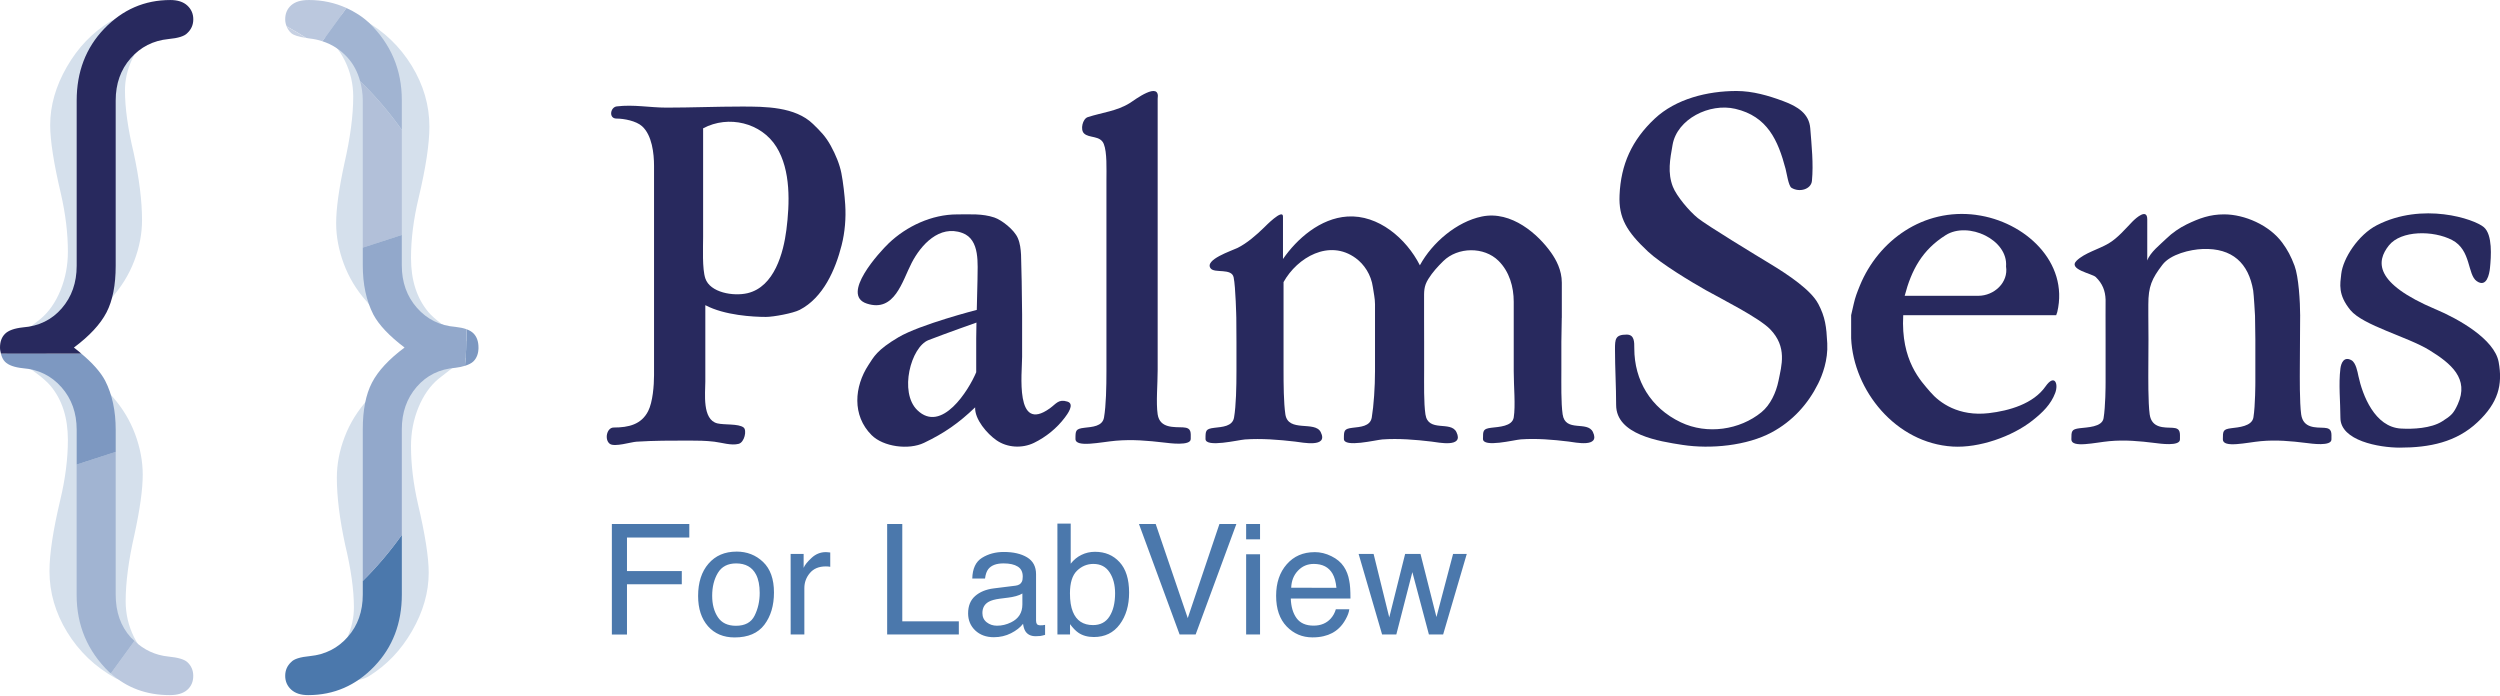
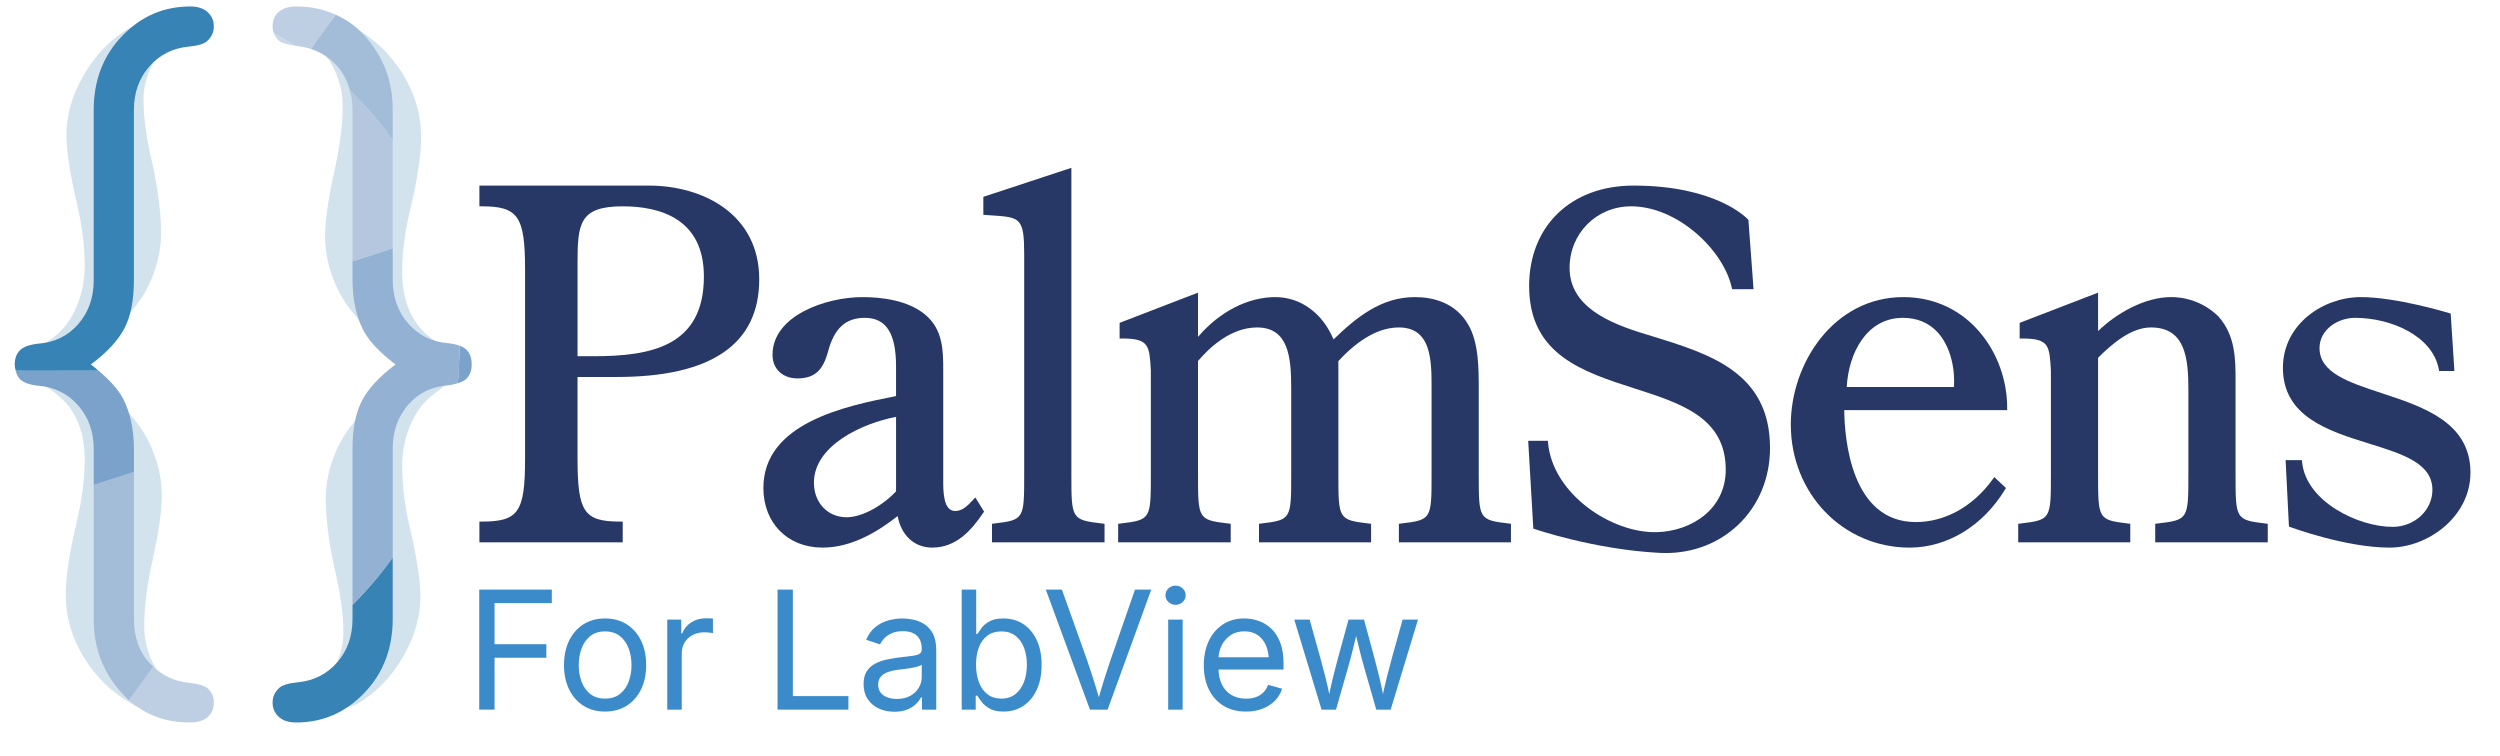
- <svg xmlns="http://www.w3.org/2000/svg" width="132.73" height="36.905" version="1.1" viewBox="0 0 132.73 36.905">
-   <g transform="translate(-25.93,-20.731)">
-     <g fill="#d5e0ec">
-       <path d="m36.168 21.653c-0.9 0.178-1.656 0.499-2.273 0.964-0.406 0.342-0.73 0.776-0.969 1.302-0.241 0.526-0.361 1.063-0.361 1.611 0 0.928 0.154 2.035 0.463 3.32 0.295 1.367 0.443 2.556 0.443 3.568 0 0.723-0.139 1.449-0.417 2.172-0.276 0.726-0.691 1.396-1.247 2.011-0.528 0.641-1.108 1.14-1.736 1.495-0.628 0.357-1.51 0.685-2.642 0.986v0.082c1.145 0.369 2.053 0.752 2.725 1.148s1.26 0.894 1.764 1.497c0.519 0.588 0.913 1.244 1.184 1.967 0.269 0.726 0.406 1.442 0.406 2.153 0 0.779-0.148 1.844-0.443 3.199-0.309 1.353-0.463 2.529-0.463 3.525 0 0.67 0.146 1.299 0.435 1.888 0.289 0.586 0.663 1.032 1.117 1.331 0.432 0.357 1.104 0.622 2.014 0.8 0 0-3.064 0.646-4.128 0.051-1.067-0.593-1.912-1.403-2.542-2.428-0.628-1.027-0.941-2.105-0.941-3.24 0-0.916 0.191-2.172 0.571-3.773 0.272-1.133 0.406-2.199 0.406-3.197 0-1.177-0.306-2.134-0.923-2.871-0.615-0.738-2.659-1.92-2.659-1.92s1.595-1.203 2.125-1.627c0.443-0.369 0.797-0.875 1.062-1.516 0.263-0.644 0.395-1.326 0.395-2.052 0-0.969-0.122-1.994-0.369-3.074-0.38-1.613-0.571-2.83-0.571-3.65 0-1.039 0.295-2.071 0.886-3.096s1.334-1.8 2.29-2.399 4.398-0.227 4.398-0.227z" />
-       <path d="m41.117 56.86c0.9-0.178 1.656-0.499 2.273-0.964 0.406-0.342 0.73-0.776 0.969-1.302 0.241-0.526 0.361-1.063 0.361-1.611 0-0.928-0.154-2.035-0.463-3.32-0.295-1.367-0.443-2.556-0.443-3.568 0-0.723 0.139-1.449 0.417-2.172 0.276-0.726 0.691-1.396 1.247-2.011 0.528-0.641 1.108-1.14 1.736-1.495 0.628-0.357 1.51-0.685 2.642-0.986v-0.082c-1.145-0.369-2.053-0.752-2.725-1.148s-1.26-0.894-1.764-1.497c-0.519-0.588-0.913-1.244-1.184-1.967-0.269-0.726-0.406-1.442-0.406-2.153 0-0.779 0.148-1.844 0.443-3.199 0.309-1.353 0.463-2.529 0.463-3.525 0-0.67-0.146-1.299-0.435-1.888-0.289-0.586-0.663-1.032-1.117-1.331-0.432-0.357-1.104-0.622-2.014-0.8 0 0 3.064-0.646 4.128-0.051 1.067 0.593 1.912 1.403 2.542 2.428 0.628 1.027 0.941 2.105 0.941 3.24 0 0.916-0.191 2.172-0.571 3.773-0.272 1.133-0.406 2.199-0.406 3.197 0 1.177 0.306 2.134 0.923 2.871 0.615 0.738 2.659 1.92 2.659 1.92s-1.595 1.203-2.125 1.627c-0.443 0.369-0.797 0.875-1.062 1.516-0.263 0.644-0.395 1.326-0.395 2.052 0 0.969 0.122 1.994 0.369 3.074 0.38 1.613 0.571 2.83 0.571 3.65 0 1.039-0.295 2.071-0.886 3.096s-1.334 1.8-2.29 2.399-4.398 0.227-4.398 0.227z" />
-     </g>
+ <svg xmlns="http://www.w3.org/2000/svg" version="1.1" viewBox="0 0 620 187.35">
+   <defs>
+     <style>.st0 {
+         fill: #2a2d69;
+       }
+ 
+       .st1 {
+         fill: #3783b6;
+       }
+ 
+       .st2 {
+         fill: #c9d6e7;
+       }
+ 
+       .st3 {
+         fill: none;
+       }
+ 
+       .st4 {
+         opacity: .23;
+       }
+ 
+       .st5 {
+         fill: #b4c7df;
+       }
+ 
+       .st6 {
+         fill: #3b8bcb;
+       }
+ 
+       .st7 {
+         display: none;
+       }
+ 
+       .st8 {
+         fill: #273866;
+       }
+ 
+       .st9 {
+         fill: #7ba2ca;
+       }
+ 
+       .st10 {
+         fill: #becee3;
+       }
+ 
+       .st11 {
+         fill: #a3bcd8;
+       }
+ 
+       .st12 {
+         fill: #93b1d2;
+       }</style>
+   </defs>
+   <g class="st7">
+     <path class="st3" d="m375.33 171.93c12.15 0 22.132-9.43 23.03-21.354h-46.06c0.898 11.924 10.88 21.354 23.03 21.354z" />
+     <path class="st0" d="M346.589,147.231h5.684c.799-11.423,9.938-20.565,21.352-21.396v-5.697c-14.544.846-26.221,12.54-27.036,27.092Z" />
+     <path class="st10" d="m404.06 150.6h-5.697c-0.831 11.414-9.973 20.553-21.396 21.352v5.684c14.552-0.815 26.246-12.492 27.092-27.036z" />
  </g>
-   <g transform="translate(-25.93,-20.731)" display="none">
-     <path d="m38.763 62.282c12.15 0 22.132-9.43 23.03-21.354h-46.06c0.898 11.924 10.88 21.354 23.03 21.354z" fill="none" />
-     <path d="m10.025 37.588h5.684c0.799-11.423 9.938-20.565 21.352-21.396v-5.697c-14.544 0.846-26.221 12.54-27.036 27.092z" fill="#28295e" />
-     <path d="m67.5 40.956h-5.697c-0.831 11.414-9.973 20.553-21.396 21.352v5.684c14.552-0.815 26.246-12.492 27.092-27.036z" fill="#bbc8de" />
+   <g class="st4">
+     <path class="st1" d="m67.823 175.44c4.328-0.858 7.966-2.401 10.935-4.64 1.955-1.647 3.513-3.735 4.663-6.264 1.16-2.529 1.735-5.116 1.735-7.749 0-4.466-0.742-9.791-2.227-15.974-1.422-6.577-2.133-12.297-2.133-17.169 0-3.48 0.669-6.972 2.007-10.452 1.328-3.492 3.325-6.717 6.001-9.675 2.54-3.086 5.332-5.487 8.353-7.192 3.021-1.717 7.266-3.295 12.713-4.745v-0.394c-5.51-1.775-9.879-3.619-13.11-5.522-3.23-1.902-6.064-4.304-8.489-7.204-2.499-2.831-4.391-5.986-5.698-9.466-1.296-3.492-1.955-6.937-1.955-10.359 0-3.747 0.711-8.874 2.133-15.394 1.485-6.508 2.227-12.169 2.227-16.96 0-3.225-0.7-6.253-2.091-9.083-1.39-2.819-3.189-4.965-5.374-6.403-2.08-1.717-5.311-2.993-9.691-3.851 0 0 14.741-3.109 19.864-0.244 5.133 2.854 9.2 6.752 12.232 11.682 3.021 4.942 4.527 10.127 4.527 15.591 0 4.408-0.92 10.452-2.75 18.155-1.307 5.452-1.955 10.58-1.955 15.382 0 5.661 1.474 10.266 4.443 13.816 2.959 3.55 12.796 9.236 12.796 9.236s-7.674 5.786-10.224 7.828c-2.133 1.775-3.837 4.211-5.112 7.297-1.265 3.097-1.903 6.38-1.903 9.872 0 4.663 0.585 9.594 1.777 14.791 1.83 7.761 2.75 13.619 2.75 17.563 0 5-1.422 9.965-4.265 14.895-2.844 4.93-6.416 8.663-11.019 11.543s-21.16 1.09-21.16 1.09z" />
  </g>
-   <g transform="translate(-25.93,-20.731)">
-     <path d="m42.315 20.732c-0.406 0-0.715 0.093-0.926 0.28s-0.317 0.435-0.317 0.743c0 0.136 0.028 0.259 0.074 0.373 0.351 0.197 0.699 0.396 1.036 0.614 0.074 0.011 0.124 0.028 0.207 0.036 0.231 0.024 0.448 0.075 0.657 0.142l1.281-1.763c-0.602-0.273-1.267-0.426-2.011-0.426" fill="#bbc8de" />
-     <path d="m44.325 21.158-1.281 1.763c0.511 0.163 0.961 0.449 1.342 0.87 0.32 0.354 0.533 0.775 0.662 1.247 0.815 0.792 1.555 1.657 2.215 2.587v-1.579c0-1.609-0.577-2.974-1.731-4.095-0.362-0.341-0.77-0.595-1.206-0.793" fill="#a1b4d2" />
-     <path d="m50.693 38.209 8e-3 0.169c0 0.598-0.029 1.19-0.084 1.774 0.19-0.06 0.348-0.135 0.449-0.236 0.179-0.179 0.268-0.423 0.268-0.731 0-0.325-0.09-0.577-0.268-0.756-0.09-0.09-0.214-0.163-0.373-0.22" fill="#7d98c1" />
-     <path d="m47.263 49.131c-0.62 0.874-1.313 1.691-2.072 2.444v0.723c0 0.894-0.264 1.641-0.792 2.242s-1.199 0.943-2.011 1.024c-0.52 0.049-0.853 0.154-0.999 0.317-0.211 0.195-0.317 0.439-0.317 0.731s0.106 0.536 0.317 0.731 0.512 0.293 0.902 0.293c1.365 0 2.535-0.508 3.51-1.524s1.463-2.287 1.463-3.815v-3.167" fill="#4b78ac" />
-     <path d="m41.145 22.129c0.052 0.133 0.13 0.253 0.243 0.358 0.136 0.122 0.418 0.202 0.792 0.257-0.337-0.218-0.685-0.418-1.036-0.614" fill="#c7d1e3" />
-     <path d="m45.048 25.039c0.087 0.319 0.143 0.658 0.143 1.032v7.809l2.072-0.673v-5.58c-0.659-0.93-1.4-1.795-2.215-2.587" fill="#b2c0d9" />
-     <path d="m47.263 33.205-2.072 0.673v0.942c0 1.008 0.187 1.877 0.56 2.608 0.293 0.553 0.845 1.138 1.658 1.755-0.829 0.617-1.406 1.239-1.731 1.865s-0.487 1.45-0.487 2.474v8.053c0.759-0.754 1.452-1.57 2.072-2.444v-5.608c0-0.894 0.264-1.645 0.792-2.255 0.528-0.609 1.215-0.946 2.06-1.011 0.197-0.022 0.356-0.06 0.501-0.106 0.055-0.584 0.084-1.176 0.084-1.774l-8e-3 -0.169c-0.158-0.057-0.351-0.097-0.578-0.122-0.829-0.065-1.511-0.402-2.048-1.012-0.536-0.609-0.804-1.361-0.804-2.255v-1.615" fill="#92a8cb" />
-     <path d="m33.07 54.758-1.255 1.726c0.847 0.763 1.888 1.152 3.132 1.152 0.406 0 0.715-0.094 0.926-0.28 0.211-0.187 0.317-0.435 0.317-0.743 0-0.293-0.106-0.537-0.317-0.731-0.163-0.146-0.496-0.244-1-0.293-0.705-0.072-1.303-0.357-1.804-0.831" fill="#bbc8de" />
-     <path d="m32.071 44.721-2.072 0.673v6.928c0 1.609 0.577 2.974 1.73 4.095l0.086 0.066 1.255-1.726-0.194-0.181c-0.537-0.593-0.804-1.353-0.804-2.279v-7.577" fill="#a1b4d2" />
-     <path d="m30.246 39.504h-4.267c0.041 0.171 0.106 0.323 0.219 0.436 0.179 0.179 0.495 0.293 0.951 0.341 0.829 0.065 1.511 0.402 2.048 1.012 0.536 0.609 0.804 1.361 0.804 2.254v1.848l2.072-0.673v-1.174c0-1.007-0.187-1.877-0.561-2.608-0.241-0.456-0.67-0.935-1.265-1.435" fill="#7d98c1" />
-     <path d="m29.853 39.184c0.829-0.617 1.406-1.239 1.731-1.865 0.325-0.625 0.488-1.45 0.488-2.474v-8.775c0-0.894 0.264-1.641 0.792-2.242s1.198-0.943 2.011-1.024c0.52-0.049 0.853-0.154 1-0.317 0.211-0.195 0.317-0.439 0.317-0.731s-0.106-0.536-0.317-0.731c-0.212-0.195-0.512-0.293-0.902-0.293-1.365 0-2.535 0.508-3.51 1.524s-1.462 2.287-1.462 3.815v8.775c0 0.894-0.264 1.645-0.792 2.255-0.528 0.609-1.215 0.946-2.06 1.011-0.455 0.049-0.772 0.163-0.951 0.341s-0.268 0.422-0.268 0.731c0 0.12 0.025 0.22 0.05 0.32h4.267c-0.126-0.106-0.25-0.212-0.393-0.32z" fill="#28295e" />
-     <g display="none" fill="#4b78ac">
-       <path d="m58.483 48.499h3.896v0.665h-3.107v1.886h2.725v0.665h-2.725v2.716h-0.789v-5.931z" />
-       <path d="m62.902 52.287c0-0.316 0.044-0.611 0.133-0.885 0.088-0.274 0.221-0.512 0.398-0.714s0.395-0.361 0.652-0.478 0.558-0.175 0.901-0.175c0.337 0 0.637 0.058 0.897 0.175 0.26 0.116 0.479 0.275 0.656 0.478s0.31 0.44 0.399 0.714c0.088 0.274 0.133 0.569 0.133 0.885s-0.044 0.609-0.133 0.88-0.222 0.508-0.399 0.71-0.396 0.361-0.656 0.478-0.56 0.174-0.897 0.174c-0.344 0-0.644-0.058-0.901-0.174-0.258-0.116-0.475-0.275-0.652-0.478s-0.31-0.439-0.398-0.71c-0.089-0.271-0.133-0.565-0.133-0.88zm0.748 0c0 0.26 0.034 0.491 0.104 0.693s0.165 0.371 0.287 0.507 0.265 0.24 0.428 0.312c0.164 0.072 0.336 0.108 0.52 0.108s0.355-0.036 0.519-0.108c0.163-0.072 0.306-0.176 0.428-0.312s0.217-0.305 0.287-0.507 0.104-0.433 0.104-0.693-0.035-0.492-0.104-0.694-0.165-0.372-0.287-0.511c-0.122-0.138-0.265-0.244-0.428-0.316-0.164-0.072-0.336-0.108-0.519-0.108s-0.356 0.036-0.52 0.108c-0.163 0.072-0.306 0.178-0.428 0.316-0.122 0.139-0.217 0.309-0.287 0.511s-0.104 0.434-0.104 0.694z" />
-       <path d="m67.878 50.136h0.665v0.905h0.017c0.171-0.349 0.382-0.606 0.631-0.772 0.249-0.167 0.565-0.244 0.947-0.233v0.748c-0.282 0-0.523 0.039-0.723 0.116s-0.36 0.191-0.482 0.34-0.21 0.333-0.266 0.548c-0.056 0.216-0.083 0.46-0.083 0.731v1.911h-0.706z" />
-       <path d="m73.095 48.499h2.035c0.914 0 1.617 0.232 2.11 0.698 0.493 0.465 0.739 1.174 0.739 2.126 0 0.499-0.055 0.94-0.166 1.325s-0.282 0.709-0.515 0.972c-0.232 0.263-0.529 0.464-0.889 0.603-0.36 0.138-0.787 0.208-1.279 0.208h-2.035v-5.931zm0.789 5.267h1.312c0.088 0 0.199-7e-3 0.333-0.021 0.133-0.014 0.274-0.047 0.423-0.1 0.15-0.052 0.298-0.128 0.444-0.229 0.147-0.1 0.278-0.235 0.395-0.407 0.116-0.172 0.211-0.386 0.286-0.644 0.075-0.257 0.112-0.569 0.112-0.935 0-0.354-0.035-0.671-0.104-0.951s-0.183-0.517-0.34-0.71-0.361-0.343-0.61-0.449c-0.25-0.105-0.557-0.158-0.922-0.158h-1.329v4.602z" />
-       <path d="m82.498 53.068c-0.094 0.477-0.302 0.839-0.624 1.088s-0.727 0.374-1.215 0.374c-0.344 0-0.643-0.057-0.895-0.17-0.253-0.113-0.465-0.27-0.637-0.469s-0.301-0.438-0.387-0.714c-0.086-0.277-0.135-0.579-0.146-0.905 0-0.321 0.05-0.619 0.15-0.893s0.239-0.511 0.419-0.71 0.393-0.354 0.64-0.465c0.246-0.111 0.516-0.167 0.81-0.167 0.382 0 0.699 0.079 0.951 0.237s0.454 0.359 0.606 0.603 0.258 0.509 0.316 0.797 0.082 0.562 0.07 0.822h-3.214c-6e-3 0.188 0.017 0.367 0.066 0.536 0.05 0.169 0.13 0.319 0.241 0.449s0.252 0.234 0.424 0.312c0.171 0.078 0.374 0.116 0.606 0.116 0.293 0 0.537-0.069 0.731-0.208 0.194-0.138 0.321-0.349 0.382-0.631h0.706zm-0.689-1.196c-0.011-0.166-0.048-0.324-0.112-0.474-0.064-0.149-0.15-0.278-0.258-0.386s-0.237-0.194-0.386-0.257-0.31-0.096-0.482-0.096c-0.183 0-0.347 0.032-0.494 0.096-0.146 0.063-0.273 0.151-0.378 0.262s-0.188 0.24-0.249 0.386c-0.061 0.147-0.097 0.303-0.108 0.469z" />
-       <path d="m85.223 54.43h-0.756l-1.595-4.294h0.789l1.205 3.58h0.017l1.171-3.58h0.739z" />
-       <path d="m91.112 53.068c-0.094 0.477-0.302 0.839-0.624 1.088s-0.727 0.374-1.215 0.374c-0.344 0-0.643-0.057-0.895-0.17-0.253-0.113-0.465-0.27-0.637-0.469s-0.301-0.438-0.387-0.714c-0.086-0.277-0.135-0.579-0.146-0.905 0-0.321 0.05-0.619 0.15-0.893s0.239-0.511 0.419-0.71 0.393-0.354 0.64-0.465c0.246-0.111 0.516-0.167 0.81-0.167 0.382 0 0.699 0.079 0.951 0.237s0.454 0.359 0.606 0.603 0.258 0.509 0.316 0.797 0.082 0.562 0.07 0.822h-3.214c-6e-3 0.188 0.017 0.367 0.066 0.536 0.05 0.169 0.13 0.319 0.241 0.449s0.252 0.234 0.424 0.312c0.171 0.078 0.374 0.116 0.606 0.116 0.293 0 0.537-0.069 0.731-0.208 0.194-0.138 0.321-0.349 0.382-0.631h0.706zm-0.69-1.196c-0.011-0.166-0.048-0.324-0.112-0.474-0.064-0.149-0.15-0.278-0.258-0.386s-0.237-0.194-0.386-0.257-0.31-0.096-0.482-0.096c-0.183 0-0.347 0.032-0.494 0.096-0.146 0.063-0.273 0.151-0.378 0.262s-0.188 0.24-0.249 0.386c-0.061 0.147-0.097 0.303-0.108 0.469z" />
-       <path d="m91.942 48.499h0.706v5.931h-0.706z" />
-       <path d="m93.512 52.287c0-0.316 0.044-0.611 0.133-0.885 0.088-0.274 0.221-0.512 0.398-0.714s0.395-0.361 0.652-0.478 0.558-0.175 0.901-0.175c0.337 0 0.637 0.058 0.897 0.175 0.26 0.116 0.479 0.275 0.656 0.478s0.31 0.44 0.399 0.714c0.088 0.274 0.133 0.569 0.133 0.885s-0.044 0.609-0.133 0.88-0.222 0.508-0.399 0.71-0.396 0.361-0.656 0.478-0.56 0.174-0.897 0.174c-0.344 0-0.644-0.058-0.901-0.174-0.258-0.116-0.475-0.275-0.652-0.478s-0.31-0.439-0.398-0.71c-0.089-0.271-0.133-0.565-0.133-0.88zm0.748 0c0 0.26 0.034 0.491 0.104 0.693s0.165 0.371 0.287 0.507 0.265 0.24 0.428 0.312c0.164 0.072 0.336 0.108 0.52 0.108s0.355-0.036 0.519-0.108c0.163-0.072 0.306-0.176 0.428-0.312s0.217-0.305 0.287-0.507 0.104-0.433 0.104-0.693-0.035-0.492-0.104-0.694-0.165-0.372-0.287-0.511c-0.122-0.138-0.265-0.244-0.428-0.316-0.164-0.072-0.336-0.108-0.519-0.108s-0.356 0.036-0.52 0.108c-0.163 0.072-0.306 0.178-0.428 0.316-0.122 0.139-0.217 0.309-0.287 0.511s-0.104 0.434-0.104 0.694z" />
-       <path d="m98.538 50.136h0.706v0.581h0.017c0.116-0.238 0.299-0.411 0.548-0.519s0.523-0.162 0.822-0.162c0.332 0 0.622 0.061 0.868 0.183s0.451 0.287 0.615 0.494c0.163 0.208 0.287 0.447 0.37 0.718s0.125 0.56 0.125 0.864-0.04 0.593-0.121 0.864c-0.08 0.271-0.202 0.508-0.365 0.71-0.164 0.202-0.369 0.363-0.615 0.481-0.247 0.119-0.533 0.179-0.86 0.179-0.111 0-0.23-0.011-0.357-0.033s-0.254-0.06-0.382-0.112c-0.127-0.052-0.248-0.122-0.361-0.208-0.114-0.086-0.209-0.192-0.287-0.32h-0.017v2.218h-0.706v-5.939zm3.323 2.11c0-0.2-0.026-0.395-0.079-0.586s-0.133-0.361-0.241-0.511-0.247-0.269-0.416-0.357c-0.169-0.089-0.367-0.133-0.594-0.133-0.238 0-0.44 0.047-0.606 0.142s-0.302 0.217-0.407 0.37c-0.105 0.152-0.181 0.325-0.229 0.519-0.047 0.194-0.07 0.39-0.07 0.59 0 0.21 0.025 0.414 0.075 0.61 0.05 0.197 0.129 0.37 0.237 0.519 0.108 0.15 0.248 0.27 0.419 0.362 0.171 0.091 0.379 0.137 0.623 0.137 0.238 0 0.44-0.047 0.606-0.141s0.299-0.219 0.398-0.374c0.1-0.155 0.172-0.332 0.216-0.531 0.044-0.2 0.066-0.404 0.066-0.615z" />
-       <path d="m107.11 53.068c-0.094 0.477-0.302 0.839-0.624 1.088s-0.727 0.374-1.215 0.374c-0.344 0-0.643-0.057-0.895-0.17-0.253-0.113-0.465-0.27-0.637-0.469s-0.301-0.438-0.387-0.714c-0.086-0.277-0.135-0.579-0.146-0.905 0-0.321 0.05-0.619 0.15-0.893s0.239-0.511 0.419-0.71 0.393-0.354 0.64-0.465c0.246-0.111 0.516-0.167 0.81-0.167 0.382 0 0.699 0.079 0.951 0.237s0.454 0.359 0.606 0.603 0.258 0.509 0.316 0.797 0.082 0.562 0.07 0.822h-3.214c-6e-3 0.188 0.017 0.367 0.066 0.536 0.05 0.169 0.13 0.319 0.241 0.449s0.252 0.234 0.424 0.312c0.171 0.078 0.374 0.116 0.606 0.116 0.293 0 0.537-0.069 0.731-0.208 0.194-0.138 0.321-0.349 0.382-0.631h0.706zm-0.689-1.196c-0.011-0.166-0.048-0.324-0.112-0.474-0.064-0.149-0.15-0.278-0.258-0.386s-0.237-0.194-0.386-0.257-0.31-0.096-0.482-0.096c-0.183 0-0.347 0.032-0.494 0.096-0.146 0.063-0.273 0.151-0.378 0.262s-0.188 0.24-0.249 0.386c-0.061 0.147-0.097 0.303-0.108 0.469z" />
-       <path d="m107.88 50.136h0.665v0.905h0.017c0.171-0.349 0.382-0.606 0.631-0.772 0.249-0.167 0.565-0.244 0.947-0.233v0.748c-0.282 0-0.523 0.039-0.723 0.116s-0.36 0.191-0.482 0.34-0.21 0.333-0.266 0.548c-0.056 0.216-0.083 0.46-0.083 0.731v1.911h-0.706z" />
-       <path d="m111.1 53.076c6e-3 0.161 0.042 0.293 0.108 0.399 0.066 0.105 0.153 0.189 0.262 0.253 0.108 0.064 0.229 0.11 0.365 0.137 0.136 0.028 0.275 0.042 0.419 0.042 0.111 0 0.227-8e-3 0.349-0.025s0.234-0.047 0.336-0.091 0.187-0.109 0.253-0.195c0.066-0.085 0.1-0.195 0.1-0.328 0-0.138-0.041-0.25-0.121-0.336-0.08-0.085-0.186-0.156-0.315-0.212-0.13-0.055-0.28-0.101-0.449-0.137s-0.342-0.073-0.519-0.112-0.349-0.086-0.515-0.141-0.316-0.127-0.449-0.216-0.24-0.202-0.32-0.341c-0.08-0.138-0.12-0.31-0.12-0.515 0-0.216 0.048-0.401 0.145-0.557 0.097-0.155 0.222-0.281 0.374-0.378s0.324-0.169 0.515-0.216 0.38-0.071 0.569-0.071c0.238 0 0.461 0.021 0.668 0.062 0.208 0.042 0.391 0.114 0.548 0.216 0.158 0.103 0.284 0.241 0.378 0.416s0.15 0.392 0.167 0.652h-0.706c-0.011-0.138-0.049-0.253-0.112-0.345-0.064-0.091-0.141-0.165-0.232-0.22-0.092-0.056-0.194-0.096-0.308-0.121s-0.229-0.038-0.345-0.038c-0.105 0-0.212 9e-3 -0.32 0.025s-0.207 0.046-0.295 0.088-0.161 0.099-0.216 0.171c-0.056 0.072-0.083 0.162-0.083 0.268 0 0.128 0.042 0.231 0.128 0.309s0.195 0.144 0.328 0.197 0.283 0.098 0.449 0.134 0.333 0.074 0.499 0.112c0.177 0.039 0.35 0.085 0.519 0.141s0.318 0.128 0.449 0.22c0.13 0.091 0.235 0.206 0.315 0.343 0.08 0.138 0.121 0.309 0.121 0.514 0 0.254-0.054 0.468-0.162 0.642s-0.249 0.313-0.424 0.418c-0.174 0.104-0.371 0.179-0.589 0.224-0.219 0.044-0.437 0.066-0.652 0.066-0.244 0-0.472-0.026-0.685-0.079s-0.403-0.136-0.569-0.25c-0.166-0.113-0.299-0.263-0.398-0.449-0.1-0.185-0.155-0.411-0.167-0.677h0.706z" />
-     </g>
-     <g fill="#28295e">
-       <path d="m122.46 36.856c-0.377-0.718-1.556-1.521-2.592-2.145-0.655-0.396-3.306-2.005-3.796-2.4-0.45-0.362-1.13-1.165-1.326-1.666-0.29-0.741-0.152-1.456-0.015-2.228 0.241-1.369 1.96-2.227 3.328-1.909 1.709 0.397 2.272 1.679 2.671 3.189 0.058 0.218 0.155 0.906 0.313 1.004 0.423 0.262 1.043 0.08 1.086-0.366 0.088-0.904-0.018-1.89-0.089-2.797-0.063-0.773-0.666-1.154-1.43-1.437-0.782-0.293-1.632-0.539-2.485-0.539-1.544 0-3.222 0.418-4.343 1.469-1.217 1.141-1.8 2.438-1.867 4.067-0.05 1.195 0.364 1.914 1.507 2.986 0.691 0.646 2.297 1.616 3.091 2.062 0.794 0.445 2.798 1.449 3.396 2.063 0.916 0.943 0.609 1.922 0.444 2.744-0.126 0.618-0.428 1.275-0.906 1.665-1.144 0.936-2.876 1.203-4.281 0.534-1.599-0.761-2.468-2.225-2.468-3.923 0-0.337 0.012-0.734-0.404-0.734-0.61 0-0.621 0.243-0.621 0.784 0 0.986 0.061 1.967 0.061 2.953 0 1.581 2.292 1.931 3.524 2.12 1.502 0.231 3.423 0.04 4.733-0.664 1.109-0.594 1.935-1.512 2.471-2.595 0.22-0.445 0.527-1.239 0.481-2.132s-0.105-1.391-0.481-2.106z" />
-       <path d="m63.378 36.933c1.025 0.544 2.547 0.624 3.218 0.624 0.395 0 1.436-0.192 1.788-0.373 1.259-0.649 1.903-2.145 2.23-3.435 0.175-0.691 0.236-1.436 0.191-2.147-0.03-0.485-0.11-1.2-0.205-1.68-0.092-0.468-0.298-0.968-0.561-1.45-0.276-0.503-0.55-0.775-0.943-1.157-0.949-0.923-2.542-0.927-3.79-0.927-1.34 0-2.68 0.057-3.987 0.057-0.882 0-1.747-0.175-2.644-0.065-0.345 0.041-0.44 0.646-0.015 0.646 0.405 0 1.047 0.126 1.357 0.405 0.535 0.479 0.637 1.461 0.637 2.103v11.122c0 0.538-0.067 1.421-0.313 1.903-0.358 0.705-1.03 0.87-1.828 0.87-0.374 0-0.503 0.65-0.205 0.867 0.248 0.182 1.128-0.098 1.414-0.115 0.924-0.059 1.853-0.059 2.781-0.059 0.453 0 0.9 5e-3 1.349 0.059 0.405 0.049 0.904 0.217 1.293 0.115 0.316-0.081 0.446-0.727 0.265-0.868-0.271-0.213-1.02-0.128-1.395-0.219-0.816-0.202-0.638-1.605-0.638-2.22v-4.054zm-0.119-9.389c1.352-0.719 3.092-0.298 3.892 0.986 0.776 1.246 0.706 3.018 0.53 4.405-0.154 1.207-0.633 3.022-2.064 3.362-0.75 0.177-1.987-0.031-2.239-0.783-0.172-0.512-0.118-1.625-0.118-2.216v-5.753z" />
-       <path d="m82.603 42.053c-0.476-0.147-0.586 0.105-0.934 0.357-1.872 1.347-1.473-1.876-1.473-2.742v-2.235c0-0.735-0.042-2.947-0.057-3.182-0.017-0.289-0.047-0.592-0.17-0.877-0.186-0.442-0.854-0.963-1.247-1.095-0.638-0.215-1.293-0.165-1.983-0.165-1.334 0-2.675 0.625-3.625 1.533-0.482 0.461-2.579 2.74-1.163 3.202 1.479 0.485 1.879-1.192 2.381-2.161 0.491-0.95 1.466-2.037 2.691-1.588 0.959 0.351 0.804 1.665 0.804 2.488 0 0.194-0.02 0.814-0.038 1.596 0 0-3.009 0.774-4.157 1.452-1.146 0.678-1.311 1.04-1.595 1.475-0.75 1.145-0.879 2.675 0.169 3.722 0.624 0.622 1.969 0.798 2.779 0.411 1.079-0.515 1.845-1.05 2.717-1.886-0.03 0.632 0.632 1.4 1.134 1.748 0.564 0.394 1.354 0.444 1.987 0.139 0.645-0.314 1.217-0.781 1.64-1.343 0.128-0.168 0.545-0.723 0.141-0.848zm-4.844-3.367v1.808c-0.393 0.948-1.837 3.269-3.129 2.011-0.973-0.945-0.34-3.355 0.598-3.718 0.937-0.363 2.544-0.93 2.544-0.93-8e-3 0.323-0.013 0.828-0.013 0.828z" />
-       <path d="m87.393 37.609v-11.633c0.15-0.986-1.247 0.08-1.475 0.223-0.688 0.433-1.477 0.504-2.238 0.751-0.27 0.089-0.408 0.66-0.197 0.864 0.268 0.264 0.86 0.097 1.048 0.558 0.18 0.443 0.142 1.327 0.142 1.94v10.132c0 0.818-0.02 1.827-0.129 2.453-0.082 0.478-0.63 0.497-1.047 0.546-0.466 0.057-0.468 0.15-0.468 0.593 0 0.478 1.349 0.162 2.141 0.094 0.883-0.076 1.695-5e-3 2.573 0.098 0.268 0.031 1.409 0.19 1.405-0.19-3e-3 -0.323 0.065-0.594-0.404-0.617s-1.237 0.064-1.351-0.69c-0.093-0.619 0-1.597 0-2.361v-2.76z" />
-       <path d="m108.85 37.609v-1.869c0-0.67-0.304-1.22-0.566-1.592-0.679-0.965-2.104-2.251-3.683-1.921-1.325 0.276-2.626 1.374-3.287 2.589-0.722-1.425-2.209-2.698-3.853-2.589-1.437 0.096-2.666 1.174-3.415 2.255v-2.255c0-0.445-0.944 0.526-1.004 0.584-0.398 0.39-0.91 0.837-1.413 1.085-0.298 0.147-1.784 0.626-1.42 1.088 0.211 0.268 1.114-0.034 1.218 0.474 0.106 0.506 0.141 2.152 0.141 2.152l8e-3 1.275v1.56c0 0.818-0.02 1.827-0.128 2.453-0.082 0.478-0.631 0.497-1.047 0.546-0.467 0.057-0.468 0.15-0.468 0.593 0 0.478 1.747 0.049 2.096 0.025 0.885-0.06 1.786 0.012 2.663 0.114 0.372 0.043 1.782 0.346 1.358-0.503-0.306-0.617-1.729 0.036-1.877-0.943-0.091-0.619-0.097-1.597-0.097-2.361v-4.661c0.727-1.31 2.429-2.302 3.835-1.27 0.44 0.323 0.815 0.866 0.909 1.548 0.04 0.295 0.112 0.587 0.112 0.891v3.567c0 0.818-0.067 1.827-0.172 2.453-0.08 0.478-0.616 0.497-1.024 0.546-0.454 0.057-0.456 0.15-0.456 0.593 0 0.478 1.704 0.049 2.047 0.025 0.863-0.06 1.744 0.012 2.6 0.114 0.364 0.043 1.74 0.346 1.328-0.503-0.299-0.617-1.502 0.036-1.646-0.943-0.09-0.619-0.069-1.597-0.069-2.361v-1.485l-3e-3 -1.275v-0.926c0-0.471-0.023-0.742 0.228-1.143 0.225-0.36 0.493-0.651 0.792-0.946 0.766-0.753 2.16-0.779 2.933-0.014 0.577 0.571 0.807 1.383 0.807 2.176v3.687c0 0.818 0.101 1.827 0 2.453-0.08 0.478-0.789 0.497-1.189 0.546-0.443 0.057-0.444 0.15-0.444 0.593 0 0.478 1.665 0.049 2 0.025 0.843-0.06 1.704 0.012 2.541 0.114 0.354 0.043 1.699 0.346 1.297-0.503-0.292-0.617-1.468 0.036-1.609-0.943-0.087-0.619-0.067-1.597-0.067-2.361v-1.485l0.021-1.275z" />
-       <path d="m132 37.132c-0.011 0.03 0 0 0 0z" />
-       <path d="m130.85 32.14c-2.809-0.375-5.199 1.364-6.178 3.759-0.143 0.354-0.242 0.601-0.323 0.963-0.067 0.296-0.138 0.602-0.138 0.602v1.229c0.125 2.768 2.368 5.566 5.393 5.747 1.393 0.085 3.153-0.529 4.236-1.385 0.541-0.426 0.979-0.858 1.205-1.461 0.188-0.504-0.041-1.022-0.513-0.348-0.644 0.924-1.928 1.294-3.013 1.42-1.596 0.185-2.609-0.543-3.106-1.125s-1.57-1.652-1.437-4.076h8.121c6e-3 -0.02 0.021-0.06 0.058-0.168 0.625-2.646-1.719-4.811-4.306-5.155zm0.105 4.296h-3.902c0.36-1.373 0.931-2.438 2.182-3.223 1.187-0.744 3.317 0.237 3.2 1.666 0.133 0.844-0.623 1.557-1.481 1.557z" />
-       <path d="m155.25 37.156c-3.311-1.4-3.152-2.562-2.489-3.394 0.644-0.807 2.355-0.809 3.358-0.286 1.02 0.532 0.803 1.835 1.308 2.183 0.521 0.359 0.668-0.361 0.702-0.71 0.059-0.598 0.143-1.75-0.324-2.154-0.515-0.446-3.261-1.349-5.68-0.108-0.994 0.51-1.804 1.766-1.894 2.592-0.059 0.536-0.184 1.095 0.485 1.914 0.67 0.818 3.047 1.42 4.195 2.128s2.127 1.51 1.506 2.875c-0.219 0.479-0.339 0.601-0.835 0.911-0.588 0.367-1.541 0.414-2.179 0.377-1.391-0.078-2.042-1.766-2.261-2.791-0.046-0.223-0.132-0.702-0.367-0.836-0.402-0.225-0.552 0.155-0.588 0.439-0.104 0.848 0 1.764 0 2.618 0 1.219 2.065 1.583 3.152 1.583 1.584 0 3.009-0.293 4.13-1.353 1.092-1.025 1.344-1.983 1.119-3.196-0.225-1.212-2.126-2.281-3.338-2.794z" />
-       <path d="m148.05 37.501c0-0.743-0.079-2.072-0.298-2.66-0.19-0.506-0.372-0.845-0.652-1.225-0.688-0.936-2.005-1.504-3.087-1.504-0.755 0-1.314 0.206-1.984 0.529-0.383 0.186-0.775 0.456-1.077 0.752-0.326 0.319-0.861 0.725-1.02 1.17v-2.187c0-0.592-0.573-0.099-0.793 0.126-0.378 0.39-0.783 0.874-1.263 1.156-0.521 0.308-1.27 0.498-1.696 0.915-0.475 0.467 0.831 0.682 1.02 0.868 0.36 0.353 0.503 0.727 0.52 1.198 4e-3 0.171-2e-3 0.836-2e-3 0.836l2e-3 1.281v2.283c0 0.167-4e-3 1.269-0.107 1.895-0.077 0.478-0.876 0.482-1.269 0.532-0.439 0.057-0.441 0.15-0.441 0.593 0 0.478 1.271 0.162 2.017 0.094 0.832-0.076 1.597-5e-3 2.424 0.098 0.252 0.031 1.327 0.19 1.324-0.19-3e-3 -0.323 0.061-0.594-0.381-0.617s-1.118 0.042-1.226-0.712c-0.088-0.619-0.072-2.094-0.072-2.374 0-0.41 8e-3 -1.616 8e-3 -1.616l-8e-3 -1.282v-0.557c0-0.965 0.184-1.375 0.749-2.115 0.427-0.562 1.475-0.812 2.141-0.837 1.572-0.059 2.431 0.755 2.677 2.203 0.035 0.209 0.098 1.347 0.098 1.347l0.017 1.24v2.283s0 1.24-0.102 1.866c-0.077 0.478-0.789 0.527-1.182 0.576-0.439 0.057-0.441 0.15-0.441 0.593 0 0.478 1.271 0.162 2.017 0.094 0.832-0.076 1.597-5e-3 2.424 0.098 0.252 0.031 1.327 0.19 1.324-0.19-3e-3 -0.323 0.061-0.594-0.381-0.617s-1.118 0.042-1.226-0.712c-0.088-0.619-0.072-2.094-0.072-2.374 0 0 0.017-2.113 0.017-2.856z" />
-     </g>
-     <g fill="#4b78ac" stroke-width="1.028">
-       <path transform="matrix(1.0051 0 0 .99494 25.93 20.731)" d="m32.32 27.961h4.091v0.723h-3.292v1.791h2.895v0.703h-2.895v2.682h-0.799zm6.556 5.432q0.719 0 0.984-0.542 0.269-0.546 0.269-1.212 0-0.602-0.193-0.98-0.305-0.594-1.052-0.594-0.662 0-0.964 0.506-0.301 0.506-0.301 1.22 0 0.687 0.301 1.144 0.301 0.458 0.956 0.458zm0.028-3.959q0.831 0 1.405 0.554 0.574 0.554 0.574 1.63 0 1.04-0.506 1.718t-1.57 0.679q-0.887 0-1.409-0.598-0.522-0.602-0.522-1.614 0-1.084 0.55-1.726 0.55-0.642 1.478-0.642zm-0.024 0.02m2.883 0.104h0.687v0.743q0.084-0.217 0.414-0.526 0.329-0.313 0.759-0.313 0.02 0 0.068 4e-3t0.165 0.016v0.763q-0.064-0.012-0.12-0.016-0.052-4e-3 -0.116-4e-3 -0.546 0-0.839 0.353-0.293 0.349-0.293 0.807v2.473h-0.723zm5.099-1.598h0.799v5.195h2.987v0.703h-3.786zm5.031 4.754q0 0.313 0.229 0.494 0.229 0.181 0.542 0.181 0.381 0 0.739-0.177 0.602-0.293 0.602-0.96v-0.582q-0.132 0.084-0.341 0.141-0.209 0.056-0.41 0.08l-0.438 0.056q-0.393 0.052-0.59 0.165-0.333 0.189-0.333 0.602zm1.75-1.461q0.249-0.032 0.333-0.209 0.048-0.096 0.048-0.277 0-0.369-0.265-0.534-0.261-0.169-0.751-0.169-0.566 0-0.803 0.305-0.132 0.169-0.173 0.502h-0.674q0.02-0.795 0.514-1.104 0.498-0.313 1.152-0.313 0.759 0 1.233 0.289 0.47 0.289 0.47 0.899v2.477q0 0.112 0.044 0.181 0.048 0.068 0.197 0.068 0.048 0 0.108-4e-3 0.06-8e-3 0.128-0.02v0.534q-0.169 0.048-0.257 0.06-0.088 0.012-0.241 0.012-0.373 0-0.542-0.265-0.088-0.141-0.124-0.397-0.221 0.289-0.634 0.502-0.414 0.213-0.911 0.213-0.598 0-0.98-0.361-0.377-0.365-0.377-0.911 0-0.598 0.373-0.927 0.373-0.329 0.98-0.406zm-0.598-1.799m2.81-1.514h0.703v2.14q0.237-0.309 0.566-0.47 0.329-0.165 0.715-0.165 0.803 0 1.301 0.554 0.502 0.55 0.502 1.626 0 1.02-0.494 1.694-0.494 0.674-1.369 0.674-0.49 0-0.827-0.237-0.201-0.141-0.43-0.45v0.55h-0.666zm1.879 5.416q0.586 0 0.875-0.466 0.293-0.466 0.293-1.228 0-0.679-0.293-1.124-0.289-0.446-0.855-0.446-0.494 0-0.867 0.365-0.369 0.365-0.369 1.204 0 0.606 0.153 0.984 0.285 0.711 1.064 0.711zm3.312-5.396 1.694 5.023 1.674-5.023h0.895l-2.152 5.898h-0.847l-2.148-5.898zm4.778 1.618h0.735v4.28h-0.735zm0-1.618h0.735v0.819h-0.735zm3.617 1.502q0.458 0 0.887 0.217 0.43 0.213 0.654 0.554 0.217 0.325 0.289 0.759 0.064 0.297 0.064 0.948h-3.152q0.02 0.654 0.309 1.052 0.289 0.393 0.895 0.393 0.566 0 0.903-0.373 0.193-0.217 0.273-0.502h0.711q-0.028 0.237-0.189 0.53-0.157 0.289-0.353 0.474-0.329 0.321-0.815 0.434-0.261 0.064-0.59 0.064-0.803 0-1.361-0.582-0.558-0.586-0.558-1.638 0-1.036 0.562-1.682 0.562-0.646 1.469-0.646zm1.152 1.903q-0.044-0.47-0.205-0.751-0.297-0.522-0.992-0.522-0.498 0-0.835 0.361-0.337 0.357-0.357 0.911zm-1.22-1.911m3.184 0.104 0.827 3.389 0.839-3.389h0.811l0.843 3.368 0.879-3.368h0.723l-1.249 4.3h-0.751l-0.875-3.328-0.847 3.328h-0.751l-1.241-4.3z" aria-label="For LabVIEW" />
-     </g>
+   <path class="st10" d="M73.585,1.603c-1.955,0-3.441.45-4.458,1.349-1.016.899-1.524,2.092-1.524,3.577,0,.655.134,1.246.354,1.797h0c1.688.946,3.362,1.906,4.983,2.956h0c.354.051.596.135.995.173,1.112.115,2.154.361,3.161.683h0l6.164-8.484c-2.898-1.313-6.095-2.051-9.675-2.051" />
+   <path class="st11" d="m83.26 3.654-6.164 8.484c2.461 0.785 4.625 2.158 6.458 4.185 1.539 1.703 2.563 3.727 3.184 6.002 3.921 3.812 7.483 7.974 10.656 12.447v-7.6c0-7.741-2.775-14.31-8.328-19.704-1.74-1.643-3.705-2.862-5.805-3.814" />
+   <path class="st9" d="M113.896,85.696l.038.811h0c0,2.879-.141,5.726-.406,8.535.916-.288,1.675-.647,2.162-1.135.86-.86,1.291-2.034,1.291-3.519,0-1.564-.431-2.775-1.291-3.635-.431-.431-1.029-.783-1.793-1.057" />
+   <path class="st1" d="M97.392,138.251c-2.984,4.207-6.318,8.134-9.969,11.76v3.477h0c0,4.299-1.272,7.897-3.812,10.789-2.542,2.894-5.767,4.537-9.677,4.926-2.501.235-4.104.743-4.808,1.526-1.016.937-1.524,2.111-1.524,3.519s.508,2.58,1.524,3.519c1.016.937,2.463,1.407,4.339,1.407,6.569,0,12.198-2.444,16.889-7.331,4.691-4.888,7.037-11.006,7.037-18.355v-15.237" />
+   <path class="st2" d="M67.957,8.326c.252.638.625,1.219,1.17,1.722.653.589,2.013.973,3.812,1.234-1.62-1.05-3.295-2.01-4.983-2.956" />
+   <path class="st5" d="M86.737,22.325c.42,1.535.687,3.167.687,4.964v37.572l9.969-3.24v-26.849h0c-3.172-4.473-6.734-8.635-10.656-12.447" />
+   <path class="st12" d="M97.392,61.621h0l-9.969,3.24v4.533c0,4.849.899,9.032,2.696,12.55,1.407,2.659,4.066,5.474,7.976,8.445h0c-3.987,2.971-6.764,5.963-8.328,8.971-1.564,3.011-2.344,6.979-2.344,11.905v38.746c3.65-3.626,6.985-7.553,9.969-11.76v-26.986h0c0-4.299,1.27-7.916,3.812-10.849,2.54-2.932,5.844-4.553,9.91-4.866.948-.103,1.714-.29,2.412-.508.265-2.809.406-5.656.406-8.535l-.038-.811h0c-.762-.273-1.688-.468-2.781-.585-3.989-.312-7.272-1.934-9.852-4.868-2.58-2.932-3.87-6.548-3.87-10.849v-7.773" />
+   <g class="st4">
+     <path class="st1" d="m52.92 6.035c-4.328 0.858-7.966 2.401-10.935 4.64-1.955 1.647-3.513 3.735-4.663 6.264-1.16 2.529-1.735 5.116-1.735 7.749 0 4.466 0.742 9.791 2.227 15.974 1.422 6.577 2.133 12.297 2.133 17.169 0 3.48-0.669 6.972-2.007 10.452-1.328 3.492-3.325 6.717-6.001 9.675-2.54 3.086-5.332 5.487-8.353 7.192-3.021 1.717-7.266 3.295-12.713 4.745v0.394c5.51 1.775 9.879 3.619 13.11 5.522s6.064 4.304 8.489 7.204c2.499 2.831 4.391 5.986 5.698 9.466 1.296 3.492 1.955 6.937 1.955 10.359 0 3.747-0.711 8.874-2.133 15.394-1.485 6.508-2.227 12.169-2.227 16.96 0 3.225 0.7 6.253 2.091 9.083 1.39 2.819 3.189 4.965 5.374 6.403 2.08 1.717 5.311 2.993 9.691 3.851 0 0-14.741 3.109-19.864 0.244-5.133-2.854-9.2-6.752-12.232-11.682-3.021-4.942-4.527-10.127-4.527-15.591 0-4.408 0.92-10.452 2.75-18.155 1.307-5.452 1.955-10.58 1.955-15.382 0-5.661-1.474-10.266-4.443-13.816-2.959-3.55-12.796-9.236-12.796-9.236s7.674-5.786 10.224-7.828c2.133-1.775 3.837-4.211 5.112-7.297 1.265-3.097 1.903-6.38 1.903-9.872 0-4.663-0.585-9.594-1.777-14.791-1.83-7.761-2.75-13.619-2.75-17.563 0-5 1.422-9.965 4.265-14.895 2.844-4.93 6.416-8.663 11.019-11.543s21.16-1.09 21.16-1.09z" />
  </g>
+   <path class="st10" d="M38.015,165.323l-6.036,8.305c4.076,3.669,9.086,5.545,15.07,5.545,1.955,0,3.44-.452,4.458-1.349,1.016-.899,1.524-2.092,1.524-3.577,0-1.407-.508-2.582-1.524-3.519-.783-.704-2.386-1.174-4.809-1.407-3.394-.346-6.27-1.718-8.682-3.998" />
+   <path class="st11" d="M33.21,117.032l-9.969,3.24v33.333c0,7.741,2.775,14.31,8.326,19.704l.412.32,6.036-8.305-.935-.869c-2.582-2.854-3.87-6.51-3.87-10.966v-36.456" />
+   <path class="st9" d="M24.424,91.928H3.892c.199.82.508,1.554,1.052,2.096.86.86,2.384,1.407,4.574,1.643,3.987.312,7.271,1.934,9.852,4.868,2.58,2.932,3.87,6.548,3.87,10.847v8.891l9.969-3.24v-5.65c0-4.847-.899-9.03-2.698-12.548-1.161-2.194-3.223-4.499-6.087-6.906" />
+   <path class="st1" d="M22.535,90.388c3.989-2.971,6.764-5.963,8.328-8.973,1.564-3.009,2.346-6.977,2.346-11.903V27.289c0-4.299,1.27-7.897,3.812-10.789,2.54-2.894,5.765-4.537,9.675-4.926,2.503-.235,4.106-.743,4.809-1.526,1.016-.937,1.524-2.111,1.524-3.519s-.508-2.58-1.524-3.519c-1.018-.937-2.463-1.407-4.341-1.407-6.567,0-12.197,2.444-16.889,7.331-4.691,4.887-7.035,11.005-7.035,18.355v42.223c0,4.299-1.272,7.916-3.812,10.849-2.542,2.932-5.846,4.553-9.91,4.866-2.19.235-3.714.783-4.574,1.643s-1.291,2.032-1.291,3.519c0,.578.12,1.057.239,1.539h20.532c-.608-.51-1.204-1.02-1.889-1.539Z" />
+   <path class="st6" d="m118.85 175.99v-29.769h18.001v3.356h-14.205v10.189h12.846v3.356h-12.846v12.866h-3.796z" />
+   <path class="st6" d="m150.04 176.47c-2.025 0-3.799-0.479-5.324-1.438s-2.714-2.304-3.566-4.036c-0.853-1.731-1.279-3.743-1.279-6.034 0-2.331 0.426-4.365 1.279-6.104 0.852-1.738 2.041-3.087 3.566-4.046s3.299-1.438 5.324-1.438c2.038 0 3.822 0.479 5.354 1.438s2.724 2.308 3.577 4.046c0.852 1.738 1.278 3.773 1.278 6.104 0 2.291-0.426 4.302-1.278 6.034-0.853 1.731-2.045 3.077-3.577 4.036s-3.316 1.438-5.354 1.438zm0-3.217c1.505 0 2.744-0.386 3.716-1.159 0.972-0.772 1.691-1.788 2.158-3.046 0.466-1.259 0.699-2.621 0.699-4.086 0-1.479-0.233-2.854-0.699-4.125s-1.186-2.298-2.158-3.077-2.211-1.169-3.716-1.169c-1.492 0-2.717 0.39-3.676 1.169s-1.671 1.801-2.138 3.066c-0.466 1.266-0.699 2.644-0.699 4.136 0 1.465 0.233 2.827 0.699 4.086 0.466 1.258 1.179 2.274 2.138 3.046 0.959 0.773 2.185 1.159 3.676 1.159z" />
+   <path class="st6" d="M165.48,175.99v-22.336h3.476v3.437h.24c.413-1.132,1.149-2.041,2.208-2.727,1.059-.686,2.254-1.029,3.586-1.029.266,0,.583.007.949.02.366.013.656.027.869.04v3.616c-.106-.026-.373-.066-.799-.12-.426-.053-.879-.08-1.358-.08-1.066,0-2.021.223-2.867.669-.846.446-1.508,1.059-1.988,1.838s-.719,1.675-.719,2.687v13.985h-3.596Z" />
+   <path class="st6" d="m192.83 175.99v-29.769h3.796v26.412h13.786v3.356h-17.582z" />
+   <path class="st6" d="M221.78,176.509c-1.412,0-2.694-.267-3.846-.799s-2.068-1.312-2.747-2.337c-.679-1.025-1.019-2.271-1.019-3.736,0-1.279.253-2.318.759-3.117.506-.799,1.182-1.429,2.028-1.888s1.781-.802,2.807-1.029c1.025-.227,2.058-.406,3.097-.54,1.332-.173,2.417-.306,3.257-.399.839-.093,1.461-.253,1.868-.479s.609-.613.609-1.159v-.12c0-.932-.173-1.721-.52-2.368-.346-.646-.866-1.142-1.558-1.488-.693-.346-1.559-.52-2.597-.52-1.066,0-1.978.167-2.737.5-.759.333-1.375.75-1.848,1.249-.473.5-.829,1.009-1.069,1.529l-3.456-1.139c.572-1.358,1.345-2.42,2.317-3.187.972-.766,2.044-1.309,3.217-1.628,1.172-.319,2.331-.479,3.476-.479.746,0,1.595.09,2.547.27.952.18,1.871.536,2.757,1.069.885.533,1.618,1.322,2.197,2.368.58,1.045.869,2.44.869,4.186v14.724h-3.536v-3.037h-.24c-.253.52-.659,1.056-1.219,1.608-.56.553-1.286,1.016-2.178,1.389-.893.373-1.971.56-3.236.56ZM222.399,173.332c1.332,0,2.458-.26,3.376-.779.919-.519,1.618-1.195,2.098-2.028.479-.832.719-1.701.719-2.607v-3.097c-.146.173-.466.33-.959.469-.493.14-1.056.263-1.688.37-.633.107-1.246.197-1.838.27s-1.062.129-1.408.169c-.866.107-1.675.29-2.428.55-.752.259-1.355.639-1.808,1.139-.453.5-.68,1.175-.68,2.028,0,.772.2,1.418.6,1.938s.945.912,1.638,1.179c.692.267,1.485.399,2.377.399Z" />
+   <path class="st6" d="M248.871,176.469c-1.412,0-2.55-.243-3.416-.729-.866-.486-1.532-1.039-1.998-1.659-.466-.619-.826-1.135-1.079-1.548h-.4v3.457h-3.476v-29.769h3.596v11.008h.28c.252-.399.606-.902,1.059-1.508.453-.606,1.105-1.149,1.958-1.628.852-.479,2.004-.719,3.457-.719,1.864,0,3.506.467,4.925,1.399,1.418.932,2.53,2.261,3.336,3.985.806,1.725,1.208,3.766,1.208,6.124,0,2.371-.399,4.422-1.199,6.154s-1.908,3.07-3.327,4.016c-1.418.945-3.06,1.418-4.925,1.418ZM248.332,173.252c1.398,0,2.567-.376,3.506-1.128s1.645-1.765,2.118-3.037c.473-1.271.709-2.687.709-4.245,0-1.545-.233-2.94-.699-4.186-.466-1.246-1.168-2.234-2.107-2.967-.939-.732-2.115-1.099-3.526-1.099-1.372,0-2.524.347-3.457,1.039s-1.635,1.655-2.108,2.887c-.473,1.232-.709,2.674-.709,4.326s.24,3.11.719,4.375c.479,1.266,1.188,2.254,2.128,2.967.939.713,2.081,1.069,3.426,1.069Z" />
+   <path class="st6" d="M270.309,175.99l-10.948-29.769h3.996l6.293,17.662c.359,1.012.809,2.364,1.349,4.056.539,1.691,1.168,3.776,1.888,6.253h-.739c.719-2.544,1.345-4.646,1.878-6.304s.972-2.993,1.319-4.005l6.133-17.662h4.036l-10.828,29.769h-4.375Z" />
+   <path class="st6" d="M291.526,149.997c-.679,0-1.266-.233-1.758-.699-.493-.466-.739-1.026-.739-1.678,0-.666.246-1.229.739-1.688.492-.459,1.079-.689,1.758-.689.692,0,1.285.23,1.778.689.493.459.739,1.022.739,1.688,0,.652-.247,1.212-.739,1.678-.493.466-1.086.699-1.778.699ZM289.708,175.99v-22.336h3.596v22.336h-3.596Z" />
+   <path class="st6" d="m309.01 176.47c-2.158 0-4.02-0.479-5.584-1.438s-2.771-2.297-3.616-4.016c-0.846-1.718-1.269-3.723-1.269-6.014s0.413-4.309 1.239-6.054 1.995-3.11 3.506-4.096c1.512-0.985 3.28-1.479 5.304-1.479 1.186 0 2.354 0.197 3.506 0.59s2.198 1.025 3.137 1.898c0.939 0.872 1.688 2.021 2.248 3.446s0.839 3.17 0.839 5.234v1.499h-17.342v-3.037h15.404l-1.678 1.119c0-1.465-0.23-2.767-0.689-3.906s-1.142-2.031-2.048-2.677-2.031-0.969-3.376-0.969-2.497 0.33-3.456 0.989c-0.959 0.66-1.692 1.519-2.198 2.578s-0.759 2.194-0.759 3.406v2.018c0 1.651 0.286 3.053 0.859 4.206 0.572 1.152 1.375 2.024 2.407 2.617s2.228 0.889 3.586 0.889c0.879 0 1.678-0.126 2.397-0.379s1.339-0.636 1.858-1.149c0.52-0.513 0.919-1.148 1.199-1.908l3.476 0.959c-0.346 1.119-0.932 2.104-1.758 2.957s-1.848 1.519-3.067 1.998-2.594 0.719-4.125 0.719z" />
+   <path class="st6" d="M327.748,175.99l-6.773-22.336h3.816l2.717,9.75c.373,1.332.772,2.84,1.199,4.525.426,1.685.846,3.593,1.259,5.724h-.62c.4-2.038.806-3.902,1.219-5.594.413-1.691.812-3.243,1.199-4.655l2.677-9.75h3.836l2.637,9.75c.373,1.372.762,2.9,1.168,4.585.406,1.685.81,3.573,1.209,5.664h-.639c.426-2.064.849-3.939,1.269-5.624s.822-3.227,1.208-4.625l2.717-9.75h3.816l-6.773,22.336h-3.576l-2.897-10.109c-.293-1.025-.579-2.071-.859-3.137-.28-1.065-.553-2.158-.819-3.276s-.539-2.258-.819-3.417h.799c-.267,1.146-.536,2.281-.809,3.407s-.549,2.228-.829,3.306c-.28,1.079-.566,2.118-.859,3.117l-2.897,10.109h-3.576Z" />
+   <path class="st8" d="M160.864,46.026h-41.971v5.141h.604c9.017,0,10.721,2.499,10.721,15.729v46.73c0,13.376-1.603,15.727-10.721,15.727h-.604v5.143h35.541v-5.143h-.604c-9.016,0-10.601-2.352-10.601-15.727v-20.138h9.767c23.42,0,35.295-8.145,35.295-24.209s-13.775-23.253-27.427-23.253ZM174.565,68.564c0,17.384-13.174,19.78-27.41,19.78h-3.925v-23.118c0-9.749.453-14.059,11.197-14.059,9.187,0,20.138,3.019,20.138,17.397Z" />
+   <path class="st8" d="M241.336,123.945c-1.456,1.578-2.708,2.785-4.443,2.785-2.971,0-2.971-4.879-2.971-7.501v-27.18c0-5.062,0-10.297-4.512-14.056-4.326-3.563-10.83-4.311-15.524-4.311-8.993,0-22.301,4.549-22.301,14.313,0,3.499,2.495,5.851,6.207,5.851,4.679,0,6.38-2.557,7.5-6.415,1.522-5.952,4.356-8.606,9.189-8.606,5.281,0,7.74,3.824,7.74,12.032v7.37c-12.522,2.458-32.902,6.65-32.902,22.789,0,8.709,6.033,14.791,14.671,14.791,7.515,0,14.104-4.284,18.626-7.822.881,4.788,4.15,7.822,8.554,7.822,6.029,0,9.783-4.353,12.66-8.611l.219-.325-2.175-3.511-.54.584ZM222.222,103.381v18.477c-2.889,3.145-8.101,6.422-12.27,6.422-4.692,0-8.098-3.607-8.098-8.574,0-9.198,11.921-14.711,20.368-16.325Z" />
+   <path class="st8" d="M265.701,117.559V41.621l-21.832,7.194v4.458l1.868.129c7.324.485,8.264.548,8.264,9.797v54.36c0,11.172,0,11.385-7.454,12.275l-.533.064v4.597h27.912v-4.599l-.535-.063c-7.691-.891-7.691-1.105-7.691-12.274Z" />
+   <path class="st8" d="M366.729,117.559v-20.942c.005-5.166.011-11.595-2.583-16.076-3.26-5.67-9.021-6.86-13.28-6.86-8.374,0-14.568,5.095-20.153,10.502-2.698-6.504-8.151-10.502-14.417-10.502-6.846,0-13.911,3.657-19.185,9.86v-10.971l-19.448,7.5v3.879h.604c6.691,0,6.787,1.693,7.144,7.979v25.63c0,11.17,0,11.384-7.573,12.275l-.534.063v4.598h27.912v-4.598l-.534-.063c-7.573-.891-7.573-1.105-7.573-12.275v-28.032c2.689-3.185,8.051-8.318,14.655-8.318,7.802,0,8.455,7.416,8.455,15.012v21.339c0,11.172,0,11.385-7.454,12.275l-.532.064v4.597h27.792v-4.598l-.534-.063c-7.572-.891-7.572-1.105-7.572-12.275v-28.016c5.119-5.531,10.168-8.335,15.012-8.335,3.569,0,5.873,1.594,7.047,4.872,1.052,2.938,1.052,6.791,1.051,9.886v21.592c0,11.17,0,11.384-7.572,12.275l-.534.063v4.598h27.793v-4.597l-.532-.064c-7.455-.89-7.455-1.104-7.455-12.275Z" />
+   <path class="st8" d="M472.025,73.681c-17.235,0-27.904,16.403-27.904,31.6,0,17.117,12.937,30.526,29.453,30.526,9.332,0,18.171-5.367,23.643-14.357l.255-.418-2.884-2.716-.403.558c-4.865,6.735-11.813,10.598-19.061,10.598-16.005,0-17.669-20.491-17.751-27.76h40.409v-.604c0-13.482-9.635-27.427-25.757-27.427ZM457.992,95.974c.444-8.378,4.917-17.15,13.914-17.15,3.538,0,6.448,1.217,8.649,3.617,2.835,3.092,4.354,8.237,4.022,13.533h-26.585Z" />
+   <path class="st8" d="M554.417,117.559v-23.126c0-5.243,0-11.185-4.23-15.926-3.067-3.067-7.35-4.826-11.752-4.826-6.615,0-13.628,4.073-18.111,8.421v-9.532l-19.449,7.5v3.879h.604c6.693,0,6.788,1.693,7.145,7.979v25.63c0,11.17,0,11.384-7.573,12.275l-.534.063v4.598h27.793v-4.597l-.532-.064c-7.454-.89-7.454-1.104-7.454-12.275v-28.836c3.558-3.537,8.228-7.514,13.104-7.514,8.572,0,9.29,7.651,9.29,15.489v20.862c0,11.169,0,11.383-7.69,12.274l-.535.063v4.599h27.912v-4.597l-.532-.064c-7.455-.89-7.455-1.104-7.455-12.275Z" />
+   <path class="st8" d="M409.708,83.371l-1.565-.483h-.005c-9.336-2.804-18.881-6.951-18.881-16.47,0-8.552,6.698-15.25,15.25-15.25,11.51,0,22.865,10.799,24.952,20.087l.106.472h5.314l-1.257-16.975-.017-.209-.142-.155c-.313-.341-7.907-8.363-28.362-8.363-15.477,0-25.875,10.016-25.875,24.923,0,16.991,13.277,21.255,26.115,25.377,11.643,3.739,22.641,7.271,22.641,20.16,0,9.862-8.58,15.256-17.056,15.488-11.259.329-25.855-9.483-27.006-22.111l-.051-.55h-4.876l1.27,21.774.383.132c.146.051,14.853,5.086,30.981,5.897.49.025.976.038,1.46.038,6.865,0,13.208-2.46,17.991-7.008,5.086-4.837,7.887-11.593,7.887-19.025,0-18.743-14.875-23.322-29.259-27.75Z" />
+   <path class="st8" d="M590.717,97.523c-8.304-2.734-15.475-5.096-15.475-11.196,0-4.634,4.575-7.502,8.813-7.502,8.891,0,19.186,4.451,20.759,12.7l.093.491h3.788l-.926-14.253-.4-.122c-.531-.162-13.122-3.96-21.885-3.96-9.291,0-19.32,6.703-19.32,17.532,0,12.144,11.319,15.668,21.306,18.777,8.461,2.634,15.769,4.909,15.769,11.502,0,5.056-4.435,9.171-9.886,9.171-8.467,0-21.412-6.233-22.424-16.002l-.055-.542h-4.045l.828,16.469.372.139c.137.051,13.75,5.08,24.609,5.08,9.478,0,20.036-7.641,20.036-18.606,0-12.447-11.665-16.288-21.957-19.679Z" />
</svg>
